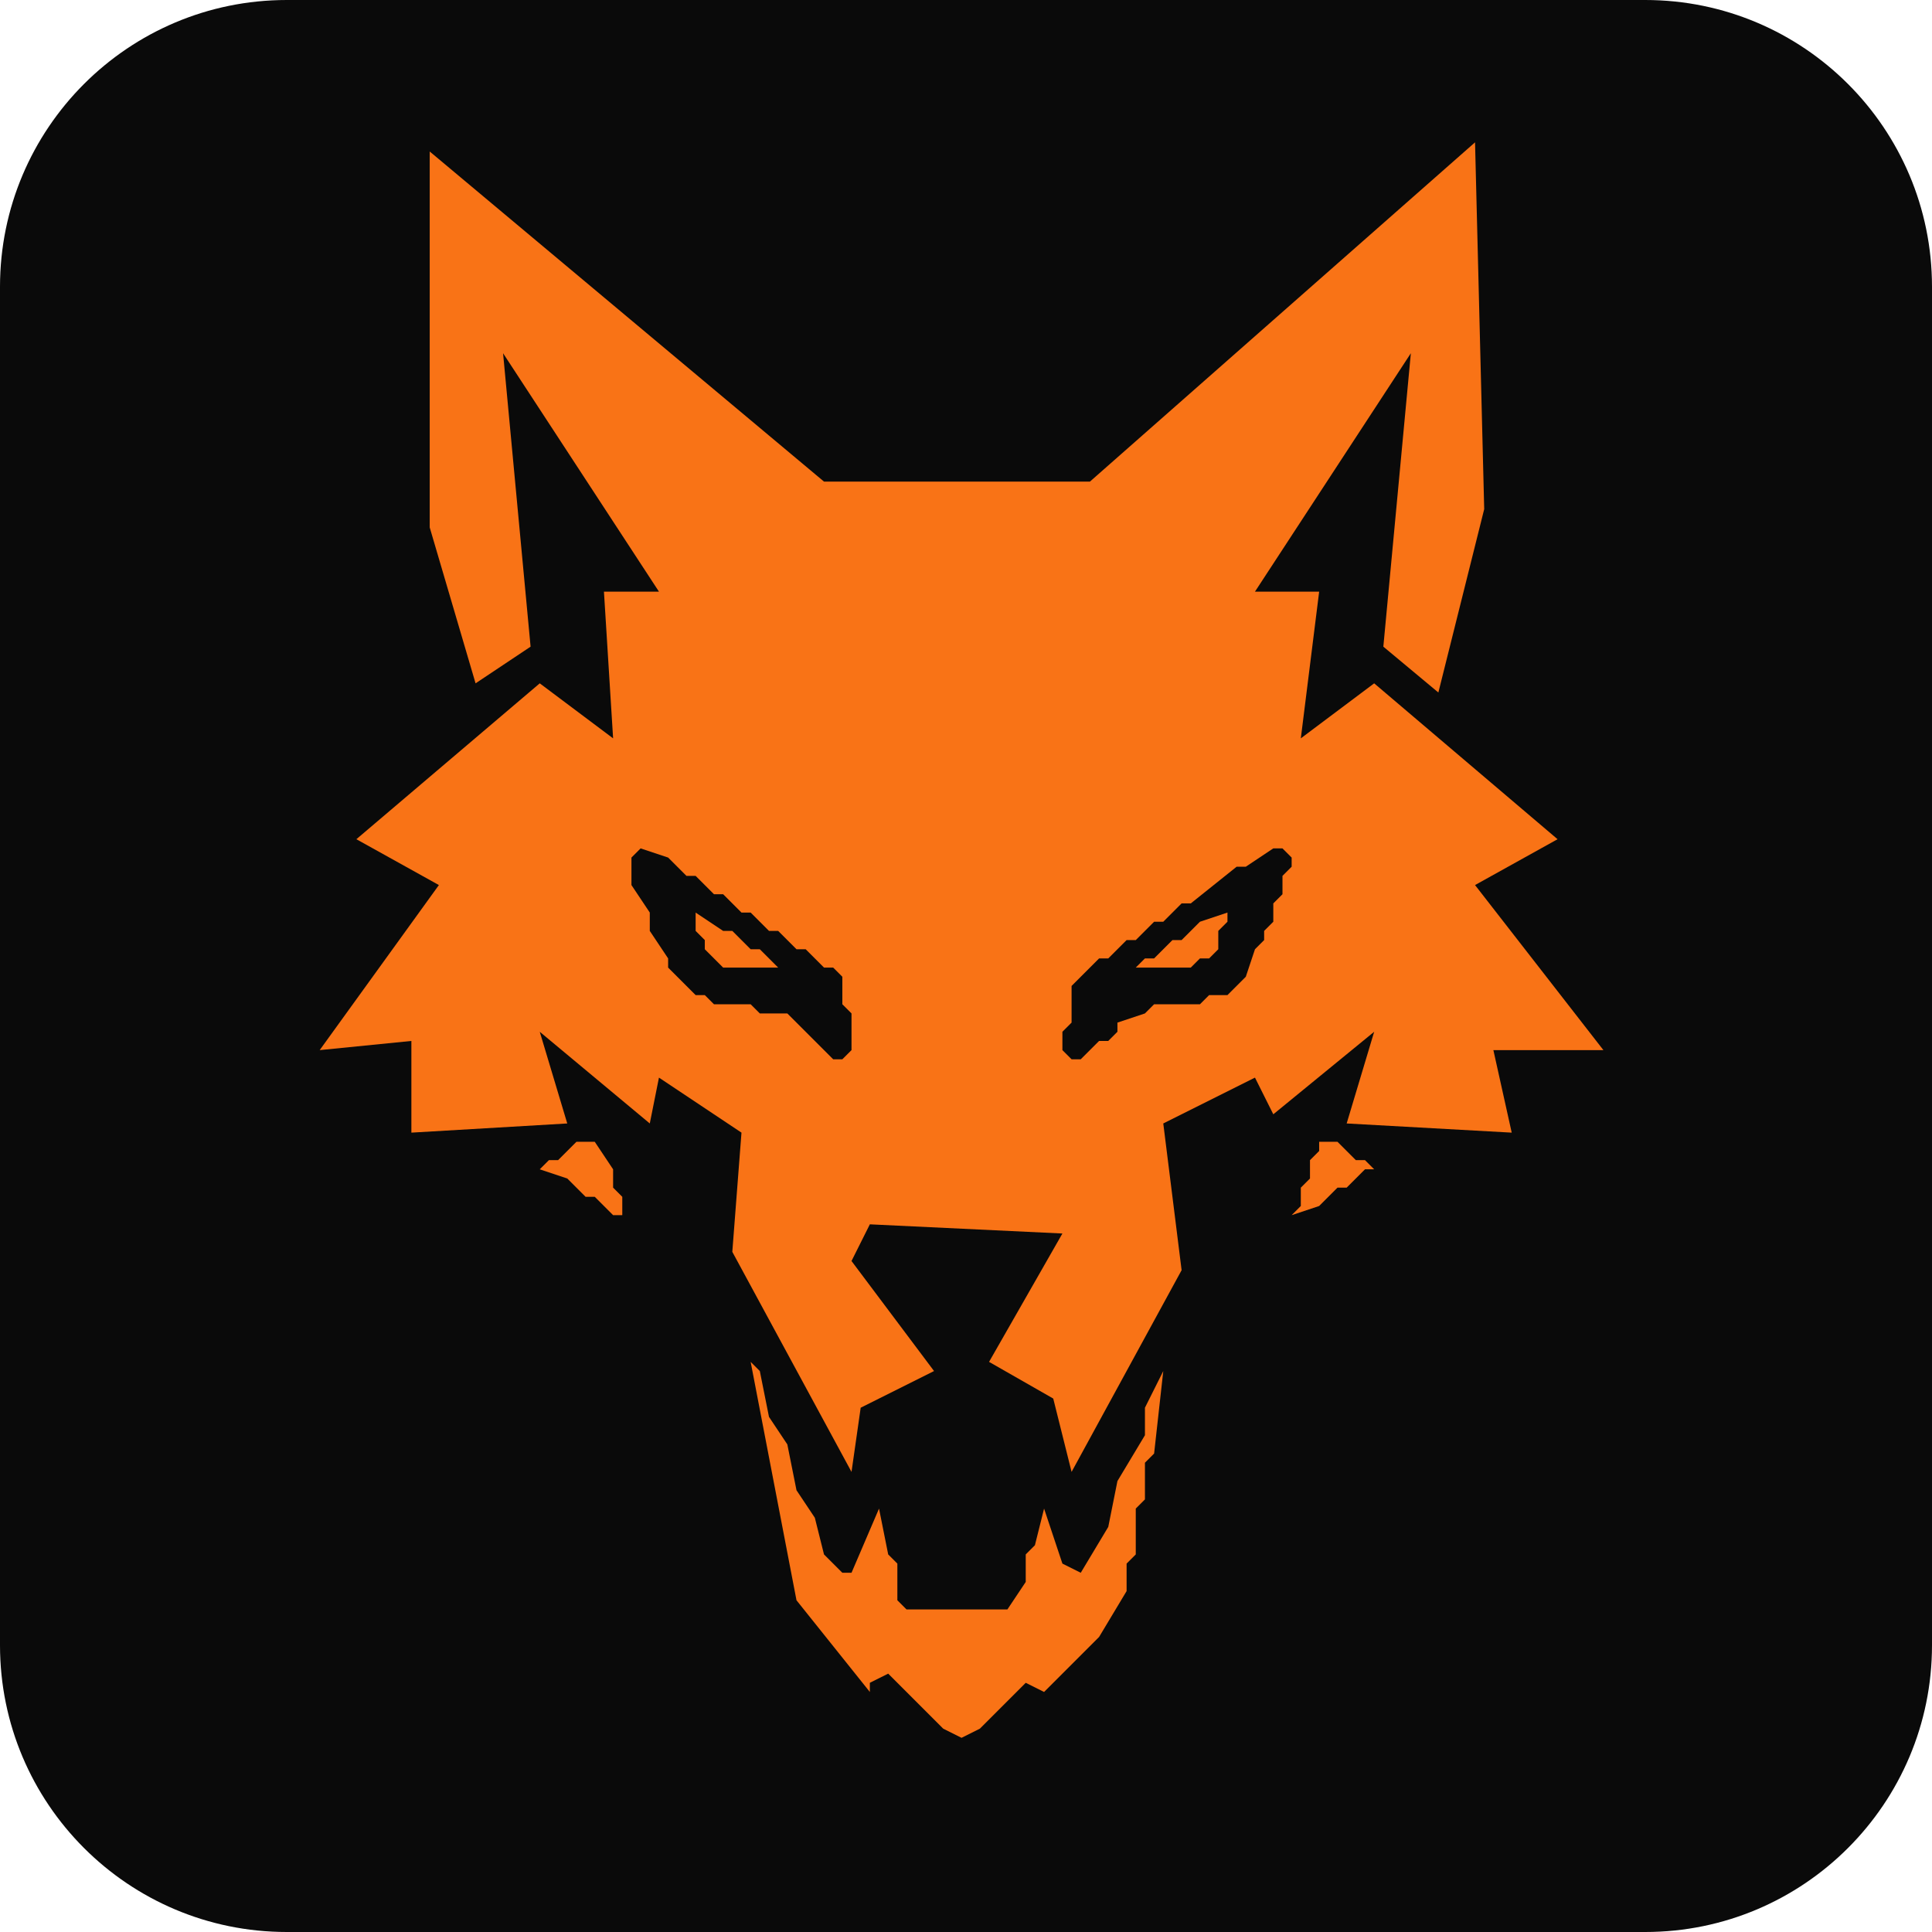
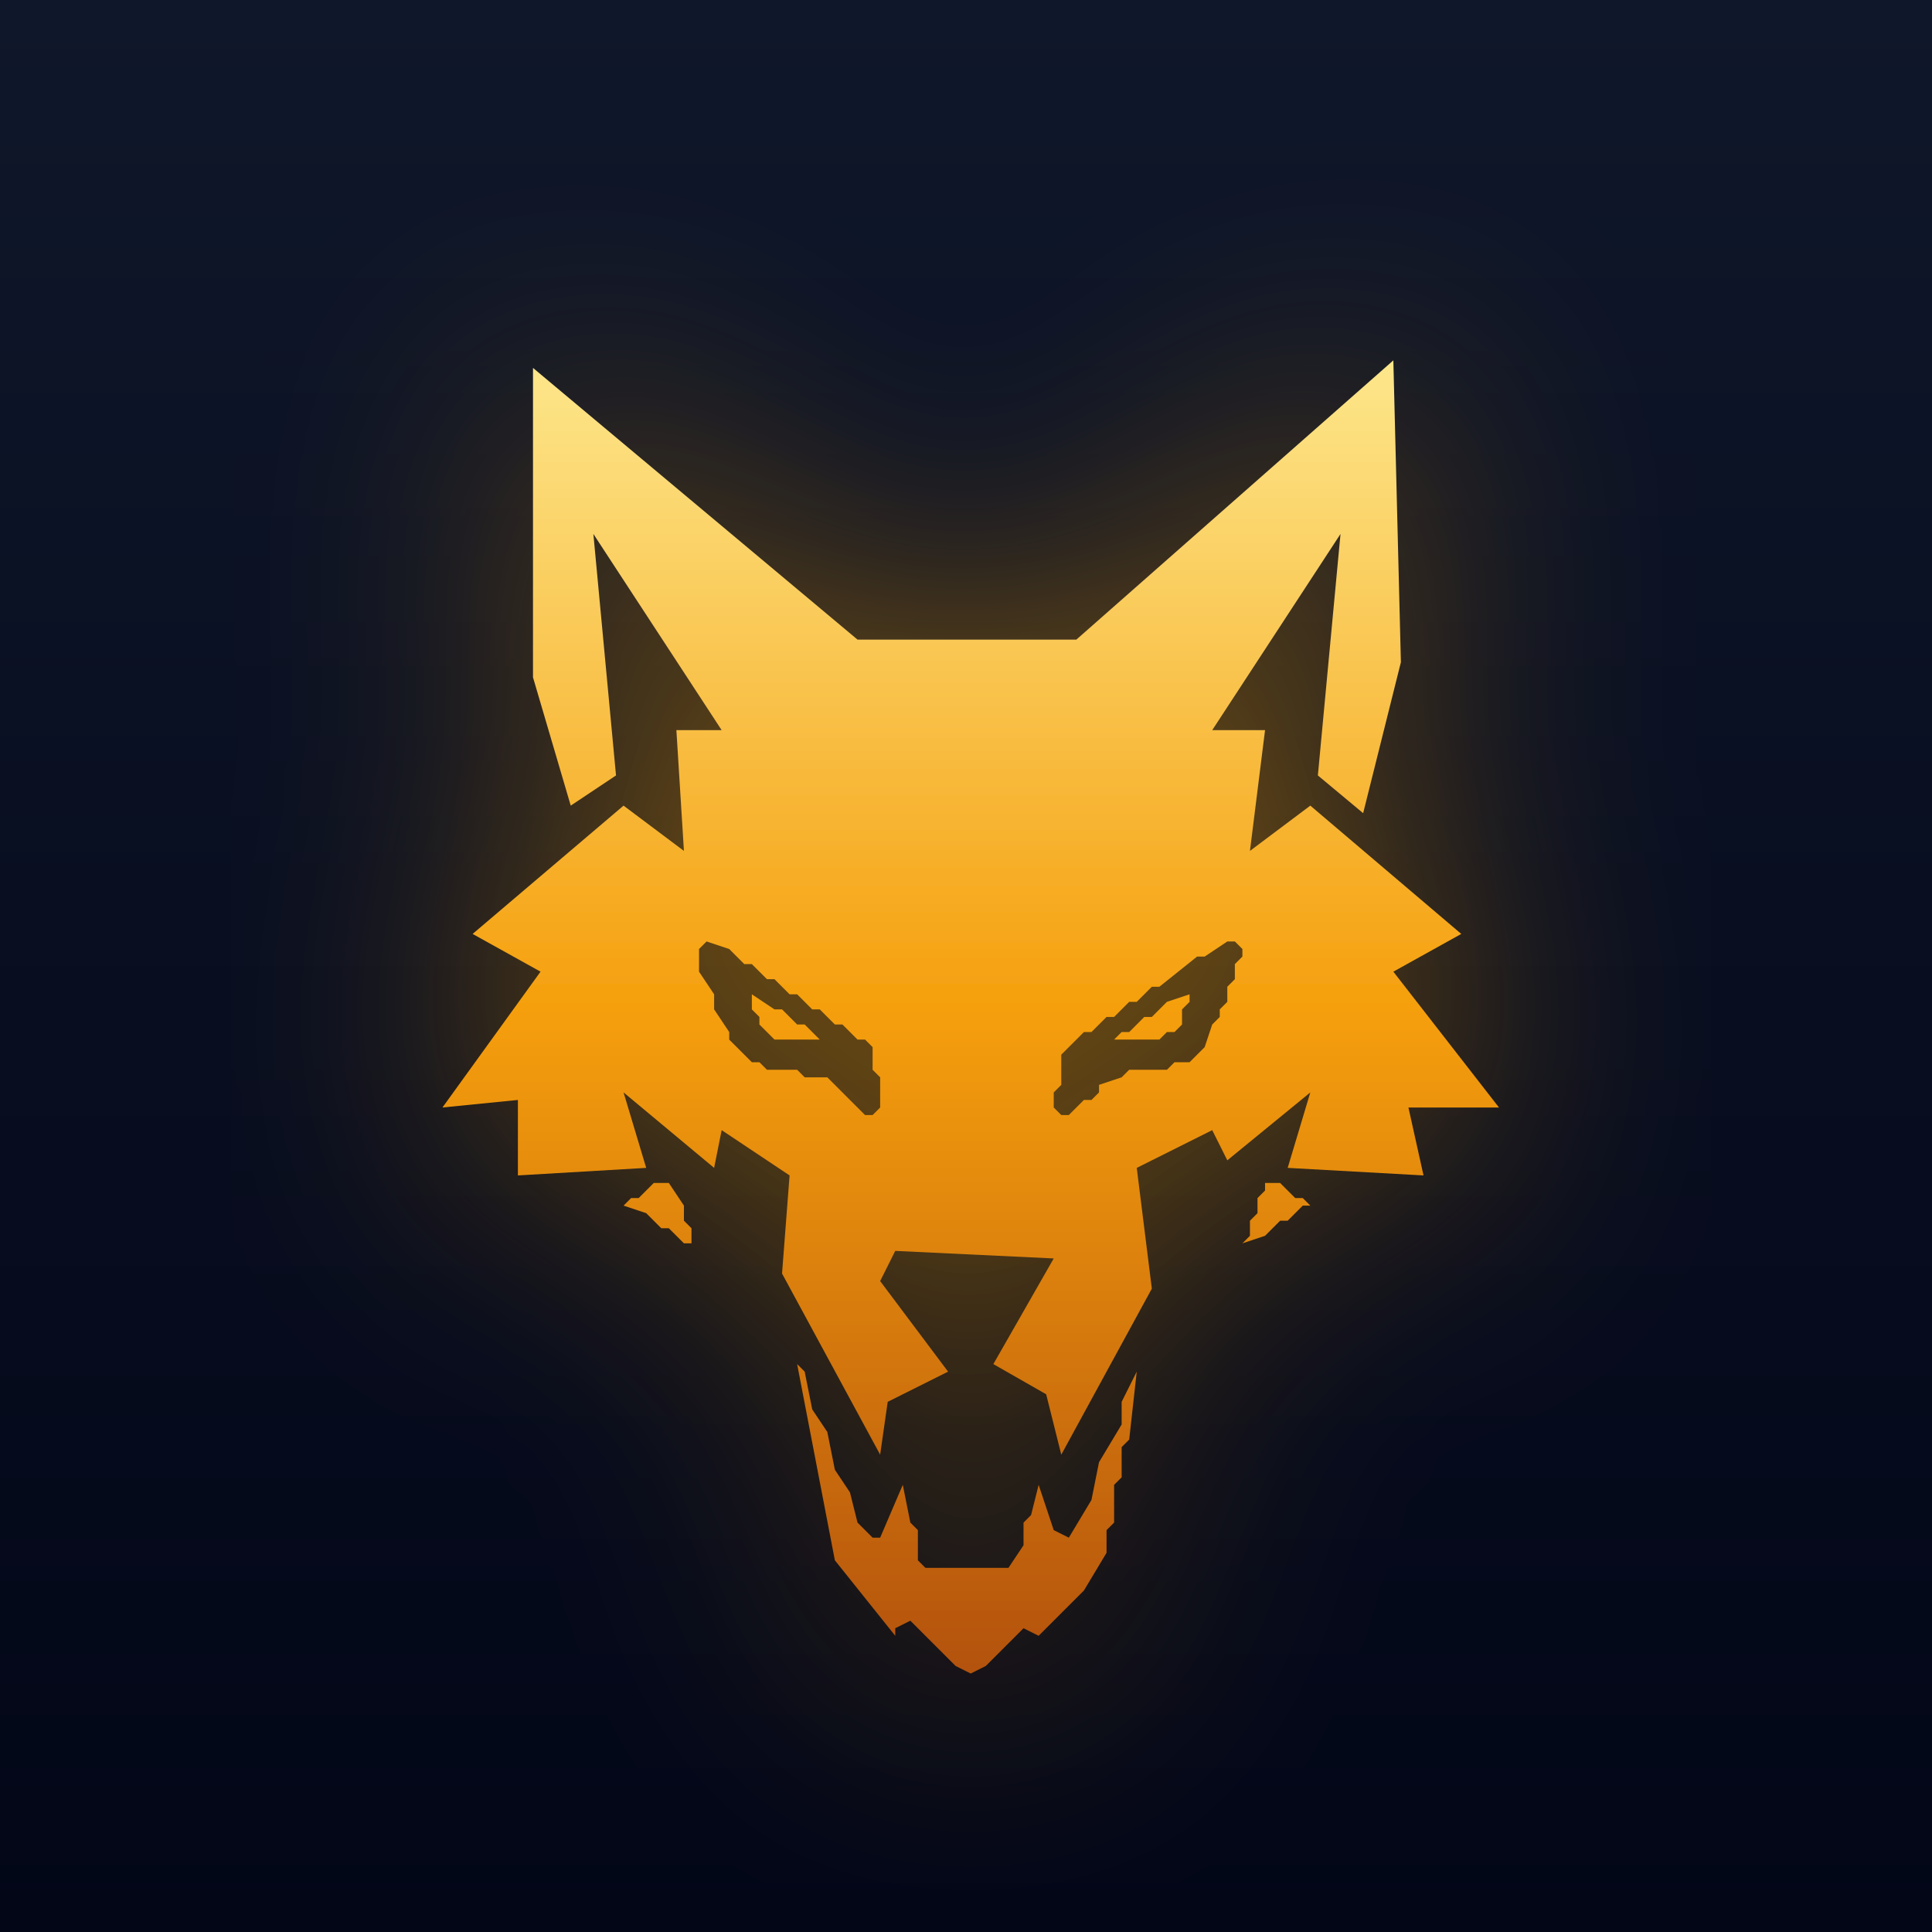
- <svg xmlns="http://www.w3.org/2000/svg" width="512" height="512" viewBox="0 0 512 512">
-   <rect width="512" height="512" fill="#0a0a0a" rx="76" />
-   <g transform="translate(75,28) scale(2.43)">
-     <path fill="#F97316" fill-rule="evenodd" d="M 16.0 5.0 L 16.0 46.0 L 21.0 63.0 L 27.0 59.0 L 24.0 27.0 L 41.0 53.0 L 35.0 53.0 L 36.0 69.0 L 28.0 63.0 L 8.0 80.0 L 17.0 85.0 L 4.0 103.0 L 14.0 102.0 L 14.0 112.0 L 31.0 111.0 L 28.0 101.0 L 40.0 111.0 L 41.0 106.0 L 50.0 112.0 L 49.0 125.0 L 62.0 149.0 L 63.0 142.0 L 71.0 138.0 L 62.0 126.0 L 64.0 122.0 L 85.0 123.0 L 77.0 137.0 L 84.0 141.0 L 86.0 149.0 L 98.0 127.0 L 96.0 111.0 L 106.0 106.0 L 108.0 110.0 L 119.0 101.0 L 116.0 111.0 L 134.0 112.0 L 132.0 103.0 L 144.0 103.0 L 130.0 85.0 L 139.0 80.0 L 119.0 63.0 L 111.0 69.0 L 113.0 53.0 L 106.0 53.0 L 123.0 27.0 L 120.0 59.0 L 126.0 64.0 L 131.0 44.0 L 130.0 4.0 L 88.0 41.0 L 59.0 41.0 Z M 51.0 137.0 L 56.0 163.0 L 64.0 173.0 L 64.0 172.0 L 66.0 171.0 L 72.0 177.0 L 74.0 178.0 L 76.0 177.0 L 81.0 172.0 L 83.0 173.0 L 89.0 167.0 L 92.0 162.0 L 92.0 159.0 L 93.0 158.0 L 93.0 153.0 L 94.0 152.0 L 94.0 148.0 L 95.0 147.0 L 96.0 138.0 L 94.0 142.0 L 94.0 145.0 L 91.0 150.0 L 90.0 155.0 L 87.0 160.0 L 85.0 159.0 L 83.0 153.0 L 82.0 157.0 L 81.0 158.0 L 81.0 161.0 L 79.0 164.0 L 68.0 164.0 L 67.0 163.0 L 67.0 159.0 L 66.0 158.0 L 65.0 153.0 L 62.0 160.0 L 61.0 160.0 L 59.0 158.0 L 58.0 154.0 L 56.0 151.0 L 55.0 146.0 L 53.0 143.0 L 52.0 138.0 Z M 110.0 82.0 L 110.0 83.0 L 109.0 84.0 L 109.0 86.0 L 108.0 87.0 L 108.0 89.0 L 107.0 90.0 L 107.0 91.0 L 106.0 92.0 L 105.0 95.0 L 103.0 97.0 L 101.0 97.0 L 100.0 98.0 L 95.0 98.0 L 94.0 99.0 L 91.0 100.0 L 91.0 101.0 L 90.0 102.0 L 89.0 102.0 L 87.0 104.0 L 86.0 104.0 L 85.0 103.0 L 85.0 101.0 L 86.0 100.0 L 86.0 96.0 L 89.0 93.0 L 90.0 93.0 L 92.0 91.0 L 93.0 91.0 L 95.0 89.0 L 96.0 89.0 L 98.0 87.0 L 99.0 87.0 L 104.0 83.0 L 105.0 83.0 L 108.0 81.0 L 109.0 81.0 Z M 38.0 82.0 L 39.0 81.0 L 42.0 82.0 L 44.0 84.0 L 45.0 84.0 L 47.0 86.0 L 48.0 86.0 L 50.0 88.0 L 51.0 88.0 L 53.0 90.0 L 54.0 90.0 L 56.0 92.0 L 57.0 92.0 L 59.0 94.0 L 60.0 94.0 L 61.0 95.0 L 61.0 98.0 L 62.0 99.0 L 62.0 103.0 L 61.0 104.0 L 60.0 104.0 L 55.0 99.0 L 52.0 99.0 L 51.0 98.0 L 47.0 98.0 L 46.0 97.0 L 45.0 97.0 L 42.0 94.0 L 42.0 93.0 L 40.0 90.0 L 40.0 88.0 L 38.0 85.0 Z M 28.0 116.0 L 31.0 117.0 L 33.0 119.0 L 34.0 119.0 L 36.0 121.0 L 37.0 121.0 L 37.0 119.0 L 36.0 118.0 L 36.0 116.0 L 34.0 113.0 L 32.0 113.0 L 30.0 115.0 L 29.0 115.0 Z M 119.0 116.0 L 118.0 115.0 L 117.0 115.0 L 115.0 113.0 L 113.0 113.0 L 113.0 114.0 L 112.0 115.0 L 112.0 117.0 L 111.0 118.0 L 111.0 120.0 L 110.0 121.0 L 113.0 120.0 L 115.0 118.0 L 116.0 118.0 L 118.0 116.0 Z M 103.0 88.0 L 100.0 89.0 L 98.0 91.0 L 97.0 91.0 L 95.0 93.0 L 94.0 93.0 L 93.0 94.0 L 99.0 94.0 L 100.0 93.0 L 101.0 93.0 L 102.0 92.0 L 102.0 90.0 L 103.0 89.0 Z M 45.0 88.0 L 45.0 90.0 L 46.0 91.0 L 46.0 92.0 L 48.0 94.0 L 54.0 94.0 L 52.0 92.0 L 51.0 92.0 L 49.0 90.0 L 48.0 90.0 Z" />
+ <svg xmlns="http://www.w3.org/2000/svg" width="1024" height="1024" viewBox="0 0 1024 1024" role="img" aria-label="Viral Animal app icon">
+   <defs>
+     <linearGradient id="bgGradient" x1="0%" y1="0%" x2="0%" y2="100%">
+       <stop offset="0%" stop-color="#0F172A" />
+       <stop offset="100%" stop-color="#020617" />
+     </linearGradient>
+     <linearGradient id="viralAnimalGoldGradient" x1="0%" y1="0%" x2="0%" y2="100%">
+       <stop offset="0%" stop-color="#FDE68A" />
+       <stop offset="50%" stop-color="#F59E0B" />
+       <stop offset="100%" stop-color="#B45309" />
+     </linearGradient>
+     <filter id="goldGlow" x="-20%" y="-20%" width="140%" height="140%">
+       <feGaussianBlur stdDeviation="18" result="blur" />
+       <feFlood flood-color="#F59E0B" flood-opacity="0.45" />
+       <feComposite in2="blur" operator="in" />
+       <feMerge>
+         <feMergeNode />
+         <feMergeNode in="SourceGraphic" />
+       </feMerge>
+     </filter>
+   </defs>
+   <rect width="1024" height="1024" fill="url(#bgGradient)" />
+   <g transform="translate(218.5, 175) scale(4.0)">
+     <path fill="url(#viralAnimalGoldGradient)" fill-rule="evenodd" filter="url(#goldGlow)" d="M 16.0 5.0 L 16.0 46.0 L 21.0 63.0 L 27.0 59.0 L 24.0 27.0 L 41.0 53.0 L 35.0 53.0 L 36.0 69.0 L 28.0 63.0 L 8.0 80.0 L 17.0 85.0 L 4.0 103.0 L 14.0 102.0 L 14.0 112.0 L 31.0 111.0 L 28.0 101.0 L 40.0 111.0 L 41.0 106.0 L 50.0 112.0 L 49.0 125.0 L 62.0 149.0 L 63.0 142.0 L 71.0 138.0 L 62.0 126.0 L 64.0 122.0 L 85.0 123.0 L 77.0 137.0 L 84.0 141.0 L 86.0 149.0 L 98.0 127.0 L 96.0 111.0 L 106.0 106.0 L 108.0 110.0 L 119.0 101.0 L 116.0 111.0 L 134.0 112.0 L 132.0 103.0 L 144.0 103.0 L 130.0 85.0 L 139.0 80.0 L 119.0 63.0 L 111.0 69.0 L 113.0 53.0 L 106.0 53.0 L 123.0 27.0 L 120.0 59.0 L 126.0 64.0 L 131.0 44.0 L 130.0 4.0 L 88.0 41.0 L 59.0 41.0 Z M 51.0 137.0 L 56.0 163.0 L 64.0 173.0 L 64.0 172.0 L 66.0 171.0 L 72.0 177.0 L 74.0 178.0 L 76.0 177.0 L 81.0 172.0 L 83.0 173.0 L 89.0 167.0 L 92.0 162.0 L 92.0 159.0 L 93.0 158.0 L 93.0 153.0 L 94.0 152.0 L 94.0 148.0 L 95.0 147.0 L 96.0 138.0 L 94.0 142.0 L 94.0 145.0 L 91.0 150.0 L 90.0 155.0 L 87.0 160.0 L 85.0 159.0 L 83.0 153.0 L 82.0 157.0 L 81.0 158.0 L 81.0 161.0 L 79.0 164.0 L 68.0 164.0 L 67.0 163.0 L 67.0 159.0 L 66.0 158.0 L 65.0 153.0 L 62.0 160.0 L 61.0 160.0 L 59.0 158.0 L 58.0 154.0 L 56.0 151.0 L 55.0 146.0 L 53.0 143.0 L 52.0 138.0 Z M 110.0 82.0 L 110.0 83.0 L 109.0 84.0 L 109.0 86.0 L 108.0 87.0 L 108.0 89.0 L 107.0 90.0 L 107.0 91.0 L 106.0 92.0 L 105.0 95.0 L 103.0 97.0 L 101.0 97.0 L 100.0 98.0 L 95.0 98.0 L 94.0 99.0 L 91.0 100.0 L 91.0 101.0 L 90.0 102.0 L 89.0 102.0 L 87.0 104.0 L 86.0 104.0 L 85.0 103.0 L 85.0 101.0 L 86.0 100.0 L 86.0 96.0 L 89.0 93.0 L 90.0 93.0 L 92.0 91.0 L 93.0 91.0 L 95.0 89.0 L 96.0 89.0 L 98.0 87.0 L 99.0 87.0 L 104.0 83.0 L 105.0 83.0 L 108.0 81.0 L 109.0 81.0 Z M 38.0 82.0 L 39.0 81.0 L 42.0 82.0 L 44.0 84.0 L 45.0 84.0 L 47.0 86.0 L 48.0 86.0 L 50.0 88.0 L 51.0 88.0 L 53.0 90.0 L 54.0 90.0 L 56.0 92.0 L 57.0 92.0 L 59.0 94.0 L 60.0 94.0 L 61.0 95.0 L 61.0 98.0 L 62.0 99.0 L 62.0 103.0 L 61.0 104.0 L 60.0 104.0 L 55.0 99.0 L 52.0 99.0 L 51.0 98.0 L 47.0 98.0 L 46.0 97.0 L 45.0 97.0 L 42.0 94.0 L 42.0 93.0 L 40.0 90.0 L 40.0 88.0 L 38.0 85.0 Z M 28.0 116.0 L 31.0 117.0 L 33.0 119.0 L 34.0 119.0 L 36.0 121.0 L 37.0 121.0 L 37.0 119.0 L 36.0 118.0 L 36.0 116.0 L 34.0 113.0 L 32.0 113.0 L 30.0 115.0 L 29.0 115.0 Z M 119.0 116.0 L 118.0 115.0 L 117.0 115.0 L 115.0 113.0 L 113.0 113.0 L 113.0 114.0 L 112.0 115.0 L 112.0 117.0 L 111.0 118.0 L 111.0 120.0 L 110.0 121.0 L 113.0 120.0 L 115.0 118.0 L 116.0 118.0 L 118.0 116.0 Z M 103.0 88.0 L 100.0 89.0 L 98.0 91.0 L 97.0 91.0 L 95.0 93.0 L 94.0 93.0 L 93.0 94.0 L 99.0 94.0 L 100.0 93.0 L 101.0 93.0 L 102.0 92.0 L 102.0 90.0 L 103.0 89.0 Z M 45.0 88.0 L 45.0 90.0 L 46.0 91.0 L 46.0 92.0 L 48.0 94.0 L 54.0 94.0 L 52.0 92.0 L 51.0 92.0 L 49.0 90.0 L 48.0 90.0 Z" />
  </g>
</svg>
